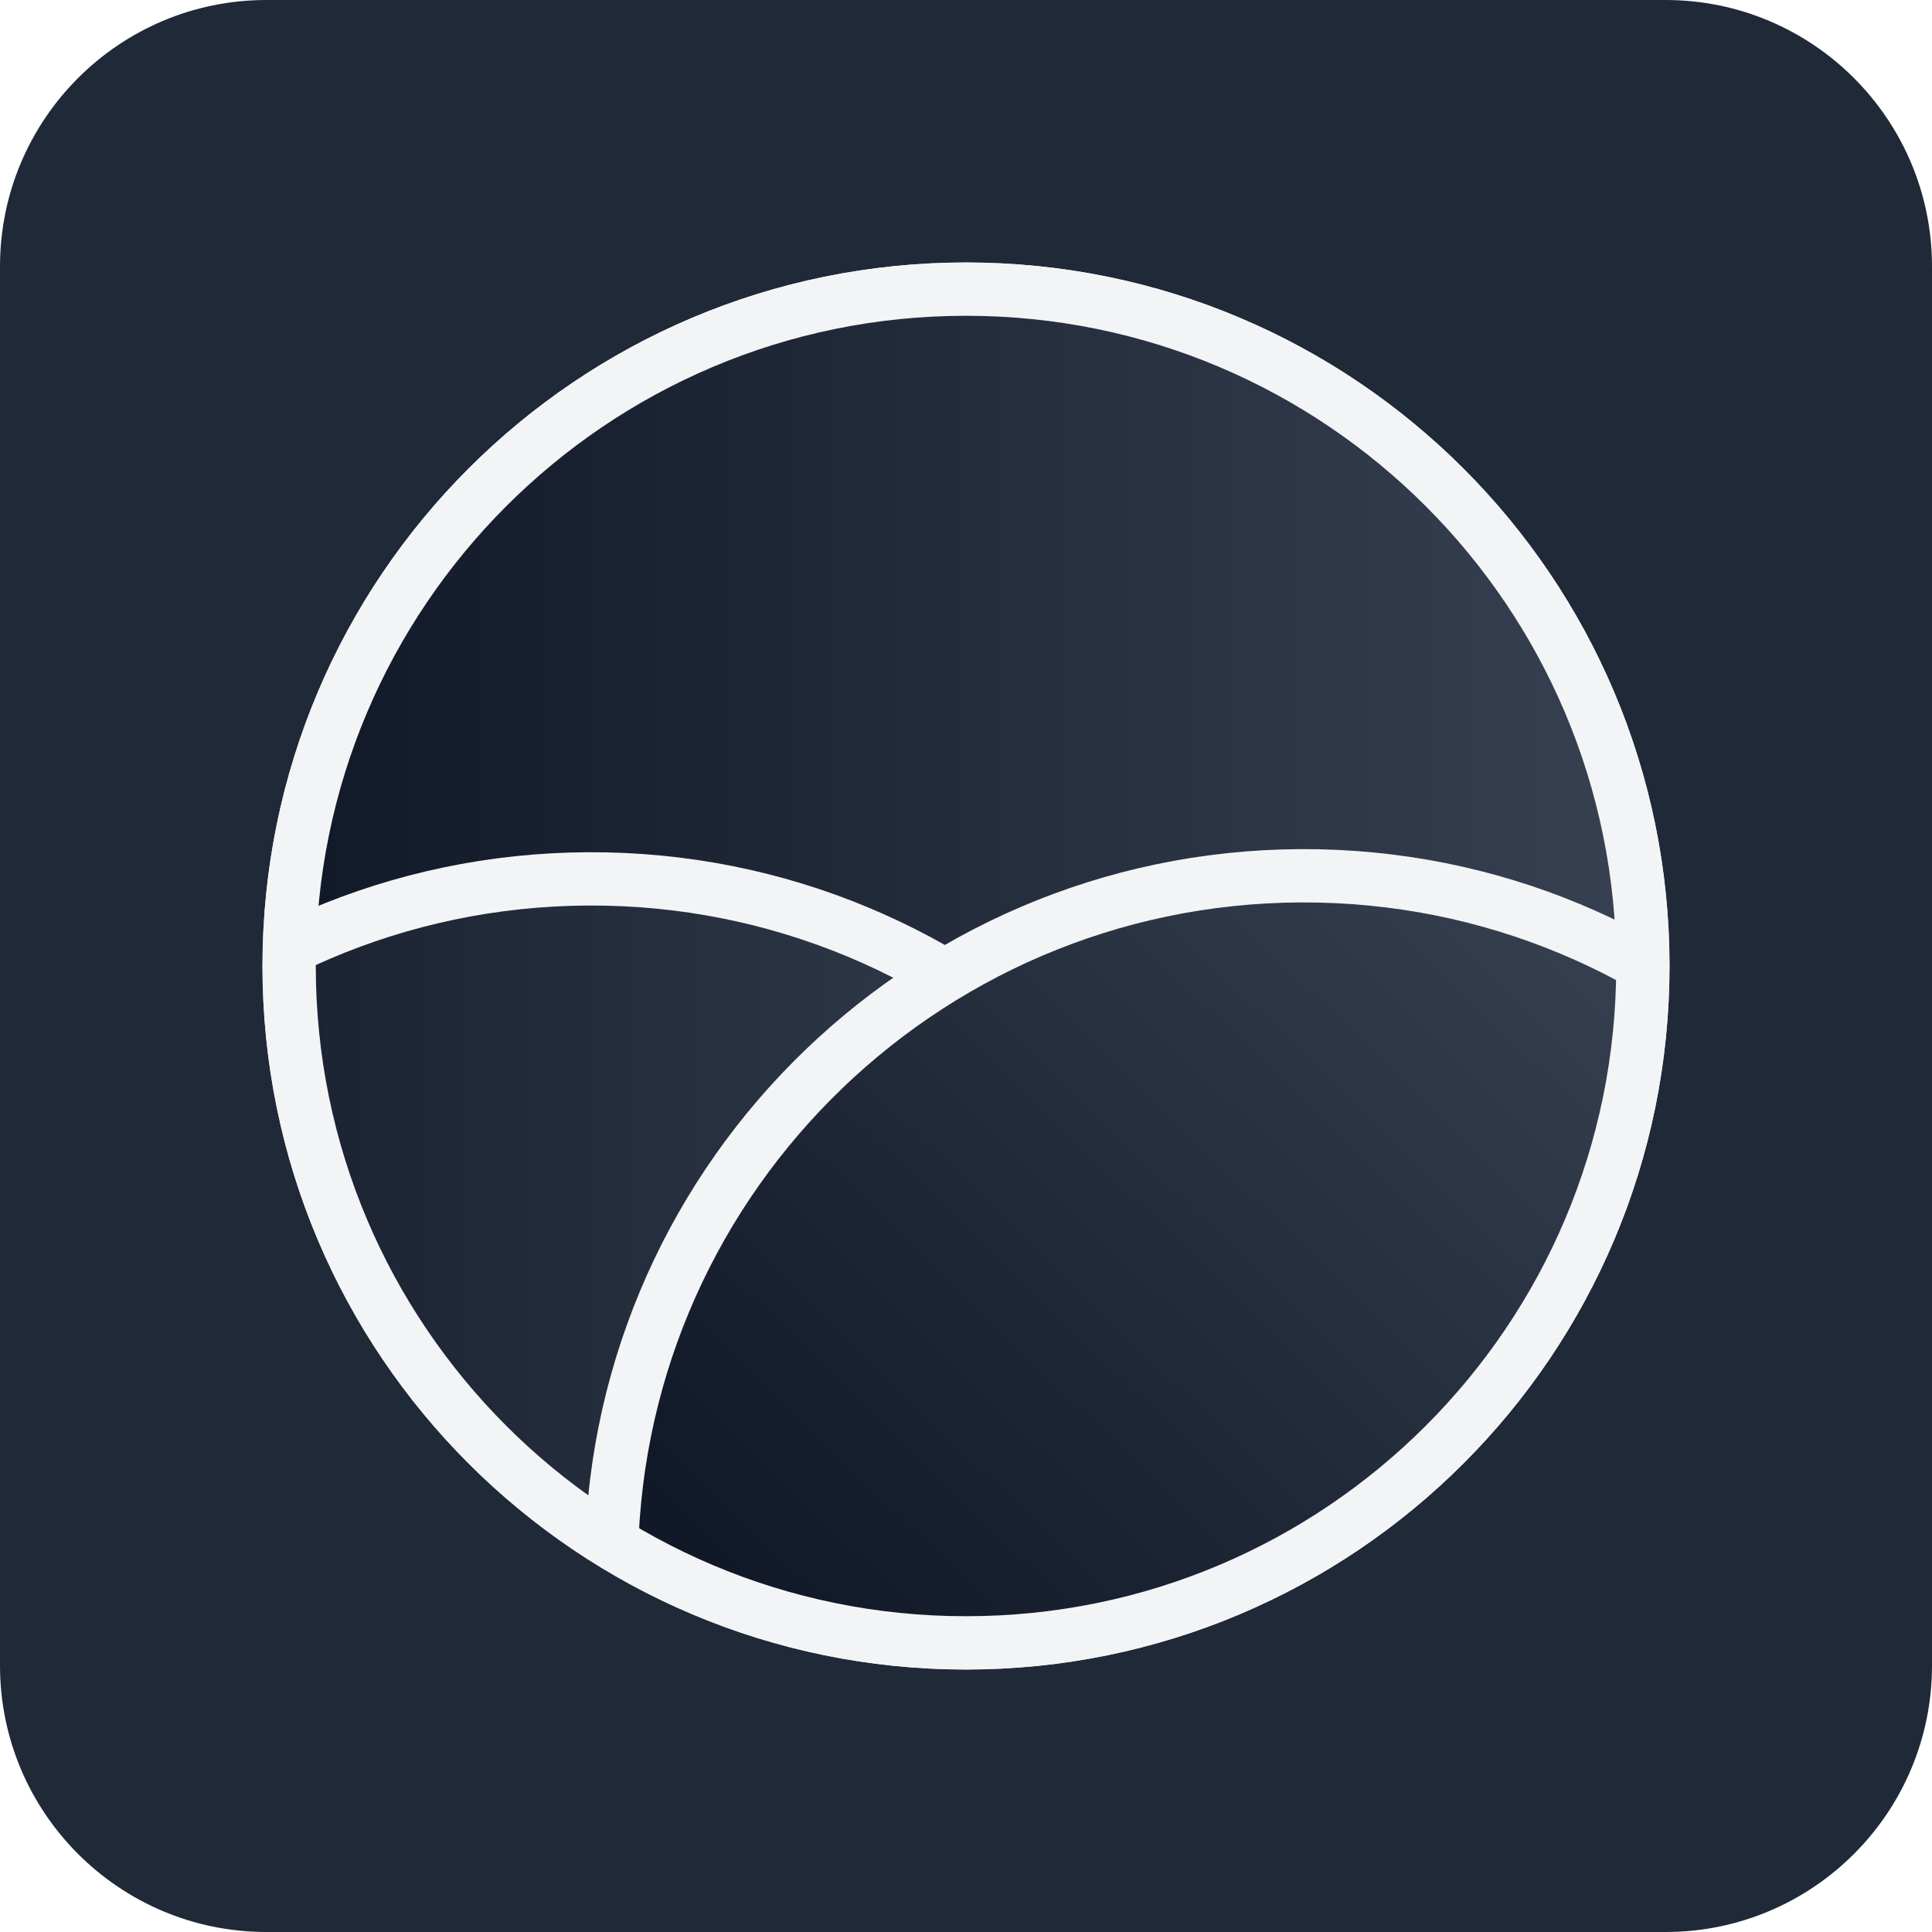
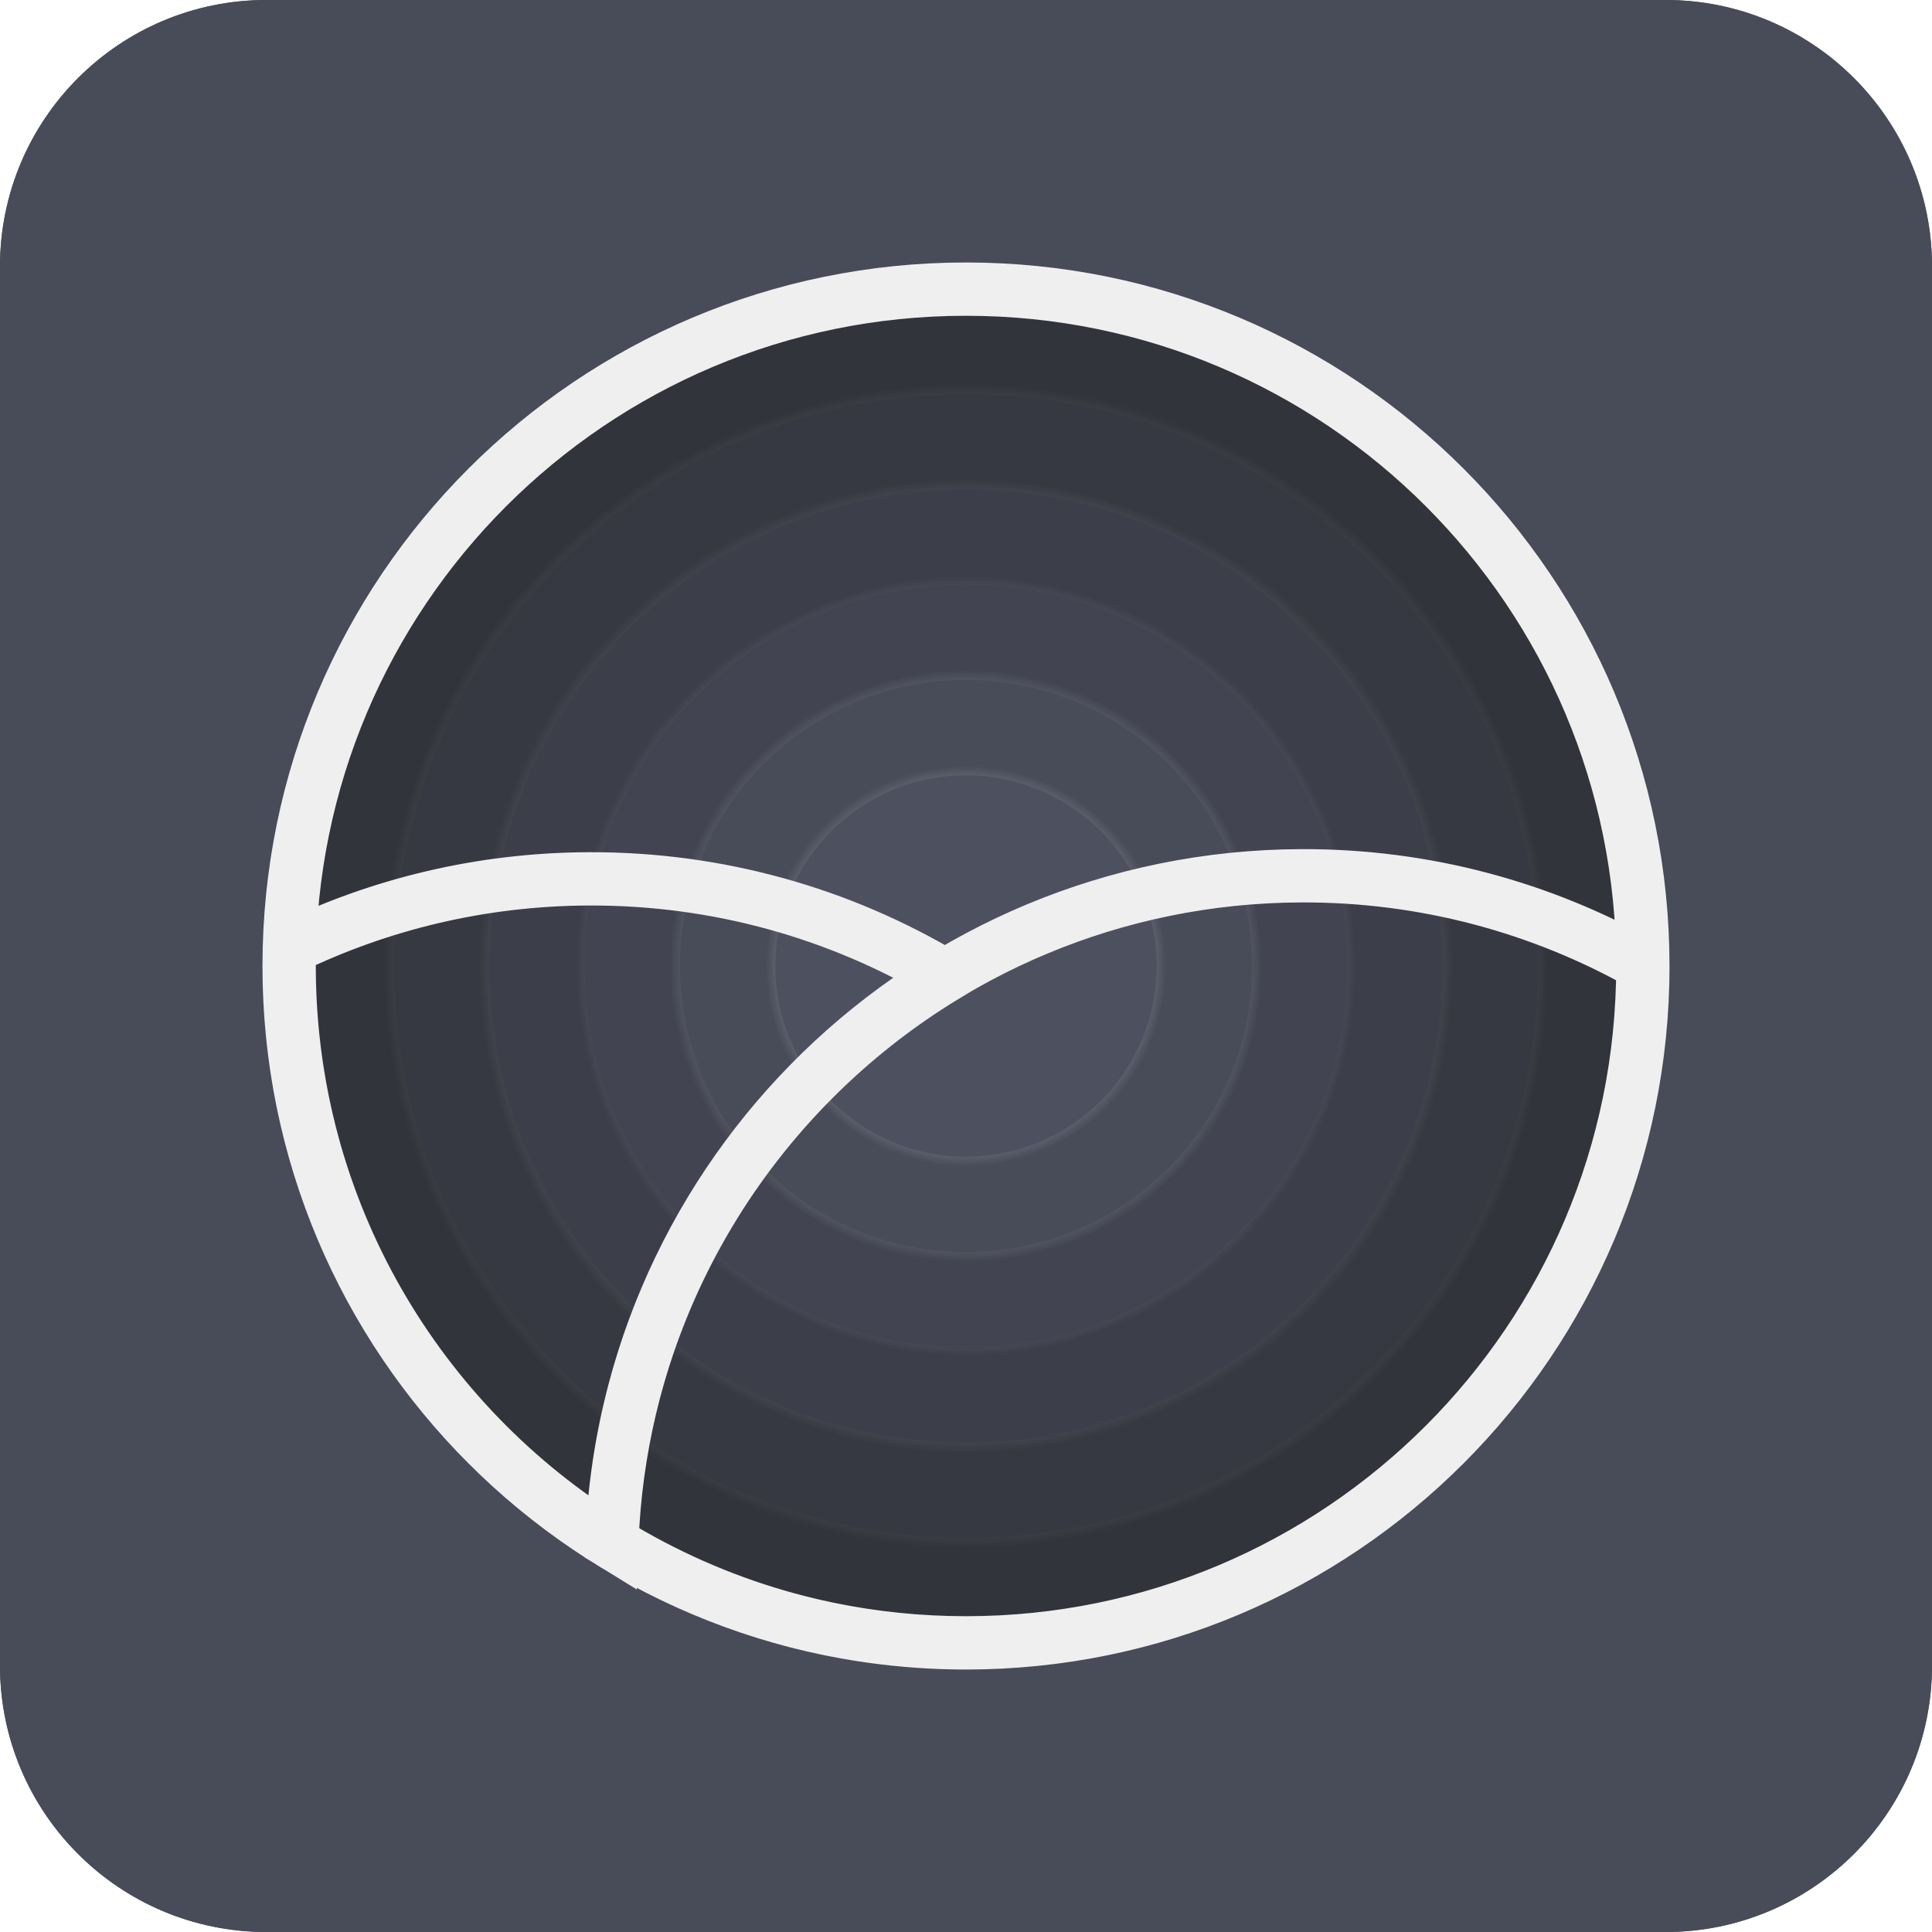
- <svg xmlns="http://www.w3.org/2000/svg" xml:space="preserve" stroke-miterlimit="10" style="fill-rule:nonzero;clip-rule:evenodd;stroke-linecap:round;stroke-linejoin:round" viewBox="0 0 1450 1450">
+ <svg xmlns="http://www.w3.org/2000/svg" xmlns:xlink="http://www.w3.org/1999/xlink" xml:space="preserve" stroke-miterlimit="10" style="fill-rule:nonzero;clip-rule:evenodd;stroke-linecap:round;stroke-linejoin:round" viewBox="0 0 1450 1450">
  <defs>
-     <linearGradient id="b" x1="0" x2="1" y1="0" y2="0" gradientTransform="translate(217 725)scale(1016)" gradientUnits="userSpaceOnUse">
-       <stop offset="0" stop-color="#111827" />
-       <stop offset="1" stop-color="#374151" />
-     </linearGradient>
-     <linearGradient id="d" x1="0" x2="1" y1="0" y2="0" gradientTransform="rotate(-46.529 1398.985 31.702)scale(1022.65)" gradientUnits="userSpaceOnUse">
-       <stop offset="0" stop-color="#111827" />
-       <stop offset="1" stop-color="#374151" />
-     </linearGradient>
-     <linearGradient id="e" x1="0" x2="1" y1="0" y2="0" gradientTransform="rotate(-45.256 1508.158 51.739)scale(1032.875)" gradientUnits="userSpaceOnUse">
-       <stop offset="0" stop-color="#111827" />
-       <stop offset="1" stop-color="#374151" />
-     </linearGradient>
-     <linearGradient id="f" x1="0" x2="1" y1="0" y2="0" gradientTransform="translate(205.278 885.567)scale(1039.44)" gradientUnits="userSpaceOnUse">
-       <stop offset="0" stop-color="#111827" />
-       <stop offset="1" stop-color="#374151" />
-     </linearGradient>
-     <linearGradient id="h" x1="0" x2="1" y1="0" y2="0" gradientTransform="translate(204.145 658.384)scale(1039.44)" gradientUnits="userSpaceOnUse">
-       <stop offset="0" stop-color="#111827" />
-       <stop offset="1" stop-color="#374151" />
-     </linearGradient>
-     <linearGradient id="i" x1="0" x2="1" y1="0" y2="0" gradientTransform="translate(-75.892 1179.33)scale(1039.44)" gradientUnits="userSpaceOnUse">
-       <stop offset="0" stop-color="#111827" />
-       <stop offset="1" stop-color="#374151" />
-     </linearGradient>
-     <linearGradient id="j" x1="0" x2="1" y1="0" y2="0" gradientTransform="rotate(-46.011 1974.6 -190.72)scale(822.065)" gradientUnits="userSpaceOnUse">
-       <stop offset="0" stop-color="#111827" />
-       <stop offset="1" stop-color="#374151" />
-     </linearGradient>
+     <radialGradient id="c" cx="0" cy="0" r="1" gradientTransform="translate(725 725)scale(508.008)" gradientUnits="userSpaceOnUse">
+       <stop offset="0" stop-color="#2e3037" />
+       <stop offset=".6" stop-color="#2e3037" />
+       <stop offset="1" stop-color="#fff" stop-opacity="0" />
+     </radialGradient>
+     <radialGradient id="d" cx="0" cy="0" r="1" gradientTransform="translate(725 725)scale(436.458)" gradientUnits="userSpaceOnUse">
+       <stop offset="0" stop-color="#2e3037" />
+       <stop offset=".6" stop-color="#2e3037" />
+       <stop offset="1" stop-color="#fff" stop-opacity="0" />
+     </radialGradient>
+     <radialGradient id="e" cx="0" cy="0" r="1" gradientTransform="translate(725 725)scale(364.907)" gradientUnits="userSpaceOnUse">
+       <stop offset="0" stop-color="#2e3037" />
+       <stop offset=".6" stop-color="#2e3037" />
+       <stop offset="1" stop-color="#fff" stop-opacity="0" />
+     </radialGradient>
+     <radialGradient id="f" cx="0" cy="0" r="1" gradientTransform="translate(725 725)scale(293.357)" gradientUnits="userSpaceOnUse">
+       <stop offset="0" stop-color="#2e3037" />
+       <stop offset=".6" stop-color="#2e3037" />
+       <stop offset="1" stop-color="#fff" stop-opacity="0" />
+     </radialGradient>
+     <radialGradient id="g" cx="0" cy="0" r="1" gradientTransform="translate(725 725)scale(221.806)" gradientUnits="userSpaceOnUse">
+       <stop offset="0" stop-color="#2e3037" />
+       <stop offset=".6" stop-color="#2e3037" />
+       <stop offset="1" stop-color="#fff" stop-opacity="0" />
+     </radialGradient>
+     <radialGradient id="h" cx="0" cy="0" r="1" gradientTransform="translate(725 725)scale(150.256)" gradientUnits="userSpaceOnUse">
+       <stop offset="0" stop-color="#2e3037" />
+       <stop offset=".6" stop-color="#2e3037" />
+       <stop offset="1" stop-color="#fff" stop-opacity="0" />
+     </radialGradient>
+     <path id="a" d="M0 200C0 89.543 89.543 0 200 0h1050c110.46 0 200 89.543 200 200v1050c0 110.46-89.54 200-200 200H200c-110.457 0-200-89.54-200-200z" />
  </defs>
-   <clipPath id="a" clip-rule="nonzero">
-     <path d="M0 200C0 89.543 89.543 0 200 0h1050c110.46 0 200 89.543 200 200v1050c0 110.46-89.54 200-200 200H200c-110.457 0-200-89.54-200-200z" />
+   <use xlink:href="#a" fill="#484b58" />
+   <clipPath id="b" clip-rule="nonzero">
+     <use xlink:href="#a" />
  </clipPath>
-   <g clip-path="url(#a)">
-     <path fill="#1f2937" d="M0 0h1450v1450H0z" />
+   <g clip-path="url(#b)">
+     <path fill="#484b58" d="M0 0h1450v1450H0z" />
  </g>
-   <path fill="url(#b)" stroke="#f3f4f6" stroke-linecap="butt" stroke-linejoin="miter" stroke-width="40" d="M217 725c0-280.561 227.439-508 508-508 280.56 0 508 227.439 508 508 0 280.56-227.44 508-508 508s-508-227.44-508-508Z" />
-   <clipPath id="c" clip-rule="nonzero">
-     <path d="M217 725c0-280.561 227.439-508 508-508 280.56 0 508 227.439 508 508 0 280.56-227.44 508-508 508s-508-227.44-508-508" />
-   </clipPath>
-   <g clip-path="url(#c)">
-     <path fill="url(#d)" stroke="#f3f4f6" stroke-linecap="butt" stroke-linejoin="miter" stroke-width="40" d="M721.62 138.699c-219.954.959-407.267 138.433-482.3 331.777-19.167 73.108-30.761 149.294-33.456 227.768.468 6.099.886 12.215 1.559 18.255-.64.327-1.247.709-1.886 1.04-.09 5.673-.259 11.324-.259 17.02 0 378.411 202.39 709.271 504.649 891.061 1.04-.62 2.15-1.13 3.184-1.75 5.094 3.03 10.387 5.71 15.592 8.57 308.567-180.26 516.017-514.73 516.017-897.881 0-1.24-.06-2.465-.07-3.702-1.93-1.155-3.76-2.445-5.71-3.575 2.25-17.002 3.43-34.321 4.03-51.777-3.53-62.833-12.57-124.171-26.77-183.525-69.66-206.189-264.982-354.282-494.58-353.281Z" opacity=".332" />
-     <path fill="url(#e)" stroke="#f3f4f6" stroke-linecap="butt" stroke-linejoin="miter" stroke-width="40" d="M721.62 138.699c-219.954.959-407.267 138.433-482.3 331.777-19.167 73.108-30.761 149.294-33.456 227.768.468 6.099.886 12.215 1.559 18.255-.64.327-1.247.709-1.886 1.04-.09 5.673-.259 11.324-.259 17.02 0 378.411 202.39 709.271 504.649 891.061 1.04-.62 2.15-1.13 3.184-1.75 5.094 3.03 10.387 5.71 15.592 8.57 308.567-180.26 516.017-514.73 516.017-897.881 0-1.24-.06-2.465-.07-3.702-1.93-1.155-3.76-2.445-5.71-3.575 2.25-17.002 3.43-34.321 4.03-51.777-3.53-62.833-12.57-124.171-26.77-183.525-69.66-206.189-264.982-354.282-494.58-353.281Z" />
-     <path fill="url(#f)" stroke="#f3f4f6" stroke-linecap="butt" stroke-linejoin="miter" stroke-width="40" d="M721.62 138.699c-219.954.959-407.267 138.433-482.3 331.777-19.167 73.108-30.761 149.294-33.456 227.768.468 6.099.886 12.215 1.559 18.255-.64.327-1.247.709-1.886 1.04-.09 5.673-.259 11.324-.259 17.02 0 378.411 202.39 709.271 504.649 891.061 1.04-.62 2.15-1.13 3.184-1.75 5.094 3.03 10.387 5.71 15.592 8.57 308.567-180.26 516.017-514.73 516.017-897.881 0-1.24-.06-2.465-.07-3.702-1.93-1.155-3.76-2.445-5.71-3.575 2.25-17.002 3.43-34.321 4.03-51.777-3.53-62.833-12.57-124.171-26.77-183.525-69.66-206.189-264.982-354.282-494.58-353.281Z" />
-     <clipPath id="g" clip-rule="nonzero">
-       <path d="M721.62 138.699c-219.954.959-407.267 138.433-482.3 331.777-19.167 73.108-30.761 149.294-33.456 227.768.468 6.099.886 12.215 1.559 18.255-.64.327-1.247.709-1.886 1.04-.09 5.673-.259 11.324-.259 17.02 0 378.411 202.39 709.271 504.649 891.061 1.04-.62 2.15-1.13 3.184-1.75 5.094 3.03 10.387 5.71 15.592 8.57 308.567-180.26 516.017-514.73 516.017-897.881 0-1.24-.06-2.465-.07-3.702-1.93-1.155-3.76-2.445-5.71-3.575 2.25-17.002 3.43-34.321 4.03-51.777-3.53-62.833-12.57-124.171-26.77-183.525-69.66-206.189-264.982-354.282-494.58-353.281" />
-     </clipPath>
-     <g stroke="#f3f4f6" stroke-linecap="butt" stroke-linejoin="miter" stroke-width="40" clip-path="url(#g)">
-       <path fill="url(#h)" d="M204.15 660.647c-1.25-287.031 230.42-520.73 517.452-521.98 287.028-1.251 520.728 230.42 521.978 517.451S1013.16 1176.85 726.132 1178.1c-287.032 1.25-520.73-230.421-521.982-517.453Z" />
-       <path fill="url(#i)" d="M-75.887 1181.59c-1.251-287.028 230.42-520.726 517.451-521.977s520.731 230.42 521.981 517.447c1.252 287.04-230.421 520.74-517.452 521.99-287.03 1.25-520.729-230.43-521.98-517.46Z" />
-       <path fill="url(#j)" d="M458.791 1179.26c-1.25-287.028 230.421-520.726 517.452-521.978 287.027-1.25 520.737 230.421 521.987 517.448 1.25 287.04-230.42 520.73-517.456 521.98-287.033 1.26-520.731-230.42-521.983-517.45Z" />
-     </g>
-   </g>
-   <path fill="none" stroke="#f3f4f6" stroke-linecap="butt" stroke-linejoin="miter" stroke-width="40" d="M217 725c0-280.561 227.439-508 508-508 280.56 0 508 227.439 508 508 0 280.56-227.44 508-508 508s-508-227.44-508-508Z" />
+   <path fill="url(#c)" d="M216.992 725c0-280.565 227.443-508.008 508.008-508.008 280.57 0 508.01 227.443 508.01 508.008 0 280.57-227.44 508.01-508.01 508.01-280.565 0-508.008-227.44-508.008-508.01" />
+   <path fill="#32343b" d="M224.147 725c0-276.613 224.24-500.853 500.853-500.853 276.61 0 500.85 224.24 500.85 500.853 0 276.61-224.24 500.85-500.85 500.85-276.613 0-500.853-224.24-500.853-500.85" />
+   <path fill="url(#d)" d="M288.542 725c0-241.049 195.409-436.458 436.458-436.458S1161.46 483.951 1161.46 725 966.049 1161.46 725 1161.46 288.542 966.049 288.542 725" />
+   <path fill="#373942" d="M295.697 725c0-237.097 192.206-429.303 429.303-429.303S1154.3 487.903 1154.3 725 962.097 1154.3 725 1154.3 295.697 962.097 295.697 725" />
+   <path fill="url(#e)" d="M360.093 725c0-201.533 163.374-364.907 364.907-364.907S1089.91 523.467 1089.91 725 926.533 1089.91 725 1089.91 360.093 926.533 360.093 725" />
+   <path fill="#3c3f4a" d="M367.248 725c0-197.581 160.171-357.752 357.752-357.752S1082.75 527.419 1082.75 725 922.581 1082.75 725 1082.75 367.248 922.581 367.248 725" />
+   <path fill="url(#f)" d="M431.643 725c0-162.016 131.341-293.357 293.357-293.357S1018.36 562.984 1018.36 725 887.016 1018.36 725 1018.36 431.643 887.016 431.643 725" />
+   <path fill="#424551" d="M438.798 725c0-158.065 128.137-286.202 286.202-286.202S1011.2 566.935 1011.2 725 883.065 1011.2 725 1011.2 438.798 883.065 438.798 725" />
+   <path fill="url(#g)" d="M503.194 725c0-122.5 99.306-221.806 221.806-221.806S946.806 602.5 946.806 725 847.5 946.806 725 946.806 503.194 847.5 503.194 725" />
+   <path fill="#484b58" d="M510.349 725c0-118.549 96.102-214.651 214.651-214.651S939.651 606.451 939.651 725 843.549 939.651 725 939.651 510.349 843.549 510.349 725" />
+   <path fill="url(#h)" d="M574.744 725c0-82.984 67.272-150.256 150.256-150.256S875.256 642.016 875.256 725 807.984 875.256 725 875.256 574.744 807.984 574.744 725" />
+   <path fill="#4d505f" d="M581.899 725c0-79.032 64.069-143.101 143.101-143.101S868.101 645.968 868.101 725 804.032 868.101 725 868.101 581.899 804.032 581.899 725" />
+   <path fill="none" stroke="#efeff0" stroke-linecap="butt" stroke-linejoin="miter" stroke-width="40" d="M216.992 724.992c0-280.56 227.44-508 508-508 280.558 0 507.998 227.44 507.998 508 0 280.558-227.44 507.998-507.998 507.998-280.561 0-508-227.44-508-507.998Zm224.574-65.395c-80.385.351-156.418 18.966-224.219 51.844-.118 4.518-.343 9.017-.343 13.563 0 183.106 96.924 343.546 242.218 432.936 6.496-180.36 104.98-337.384 250.063-425.468-78.323-46.644-169.912-73.301-267.719-72.875Zm534.656-2.312c-279.884 1.221-507.016 223.469-517 500.655 77.323 47.57 168.342 75.07 265.782 75.07 280.556 0 508.006-227.45 508.006-508.006 0-.377-.03-.748-.04-1.125-75.87-42.706-163.46-67-256.748-66.594Z" />
</svg>
